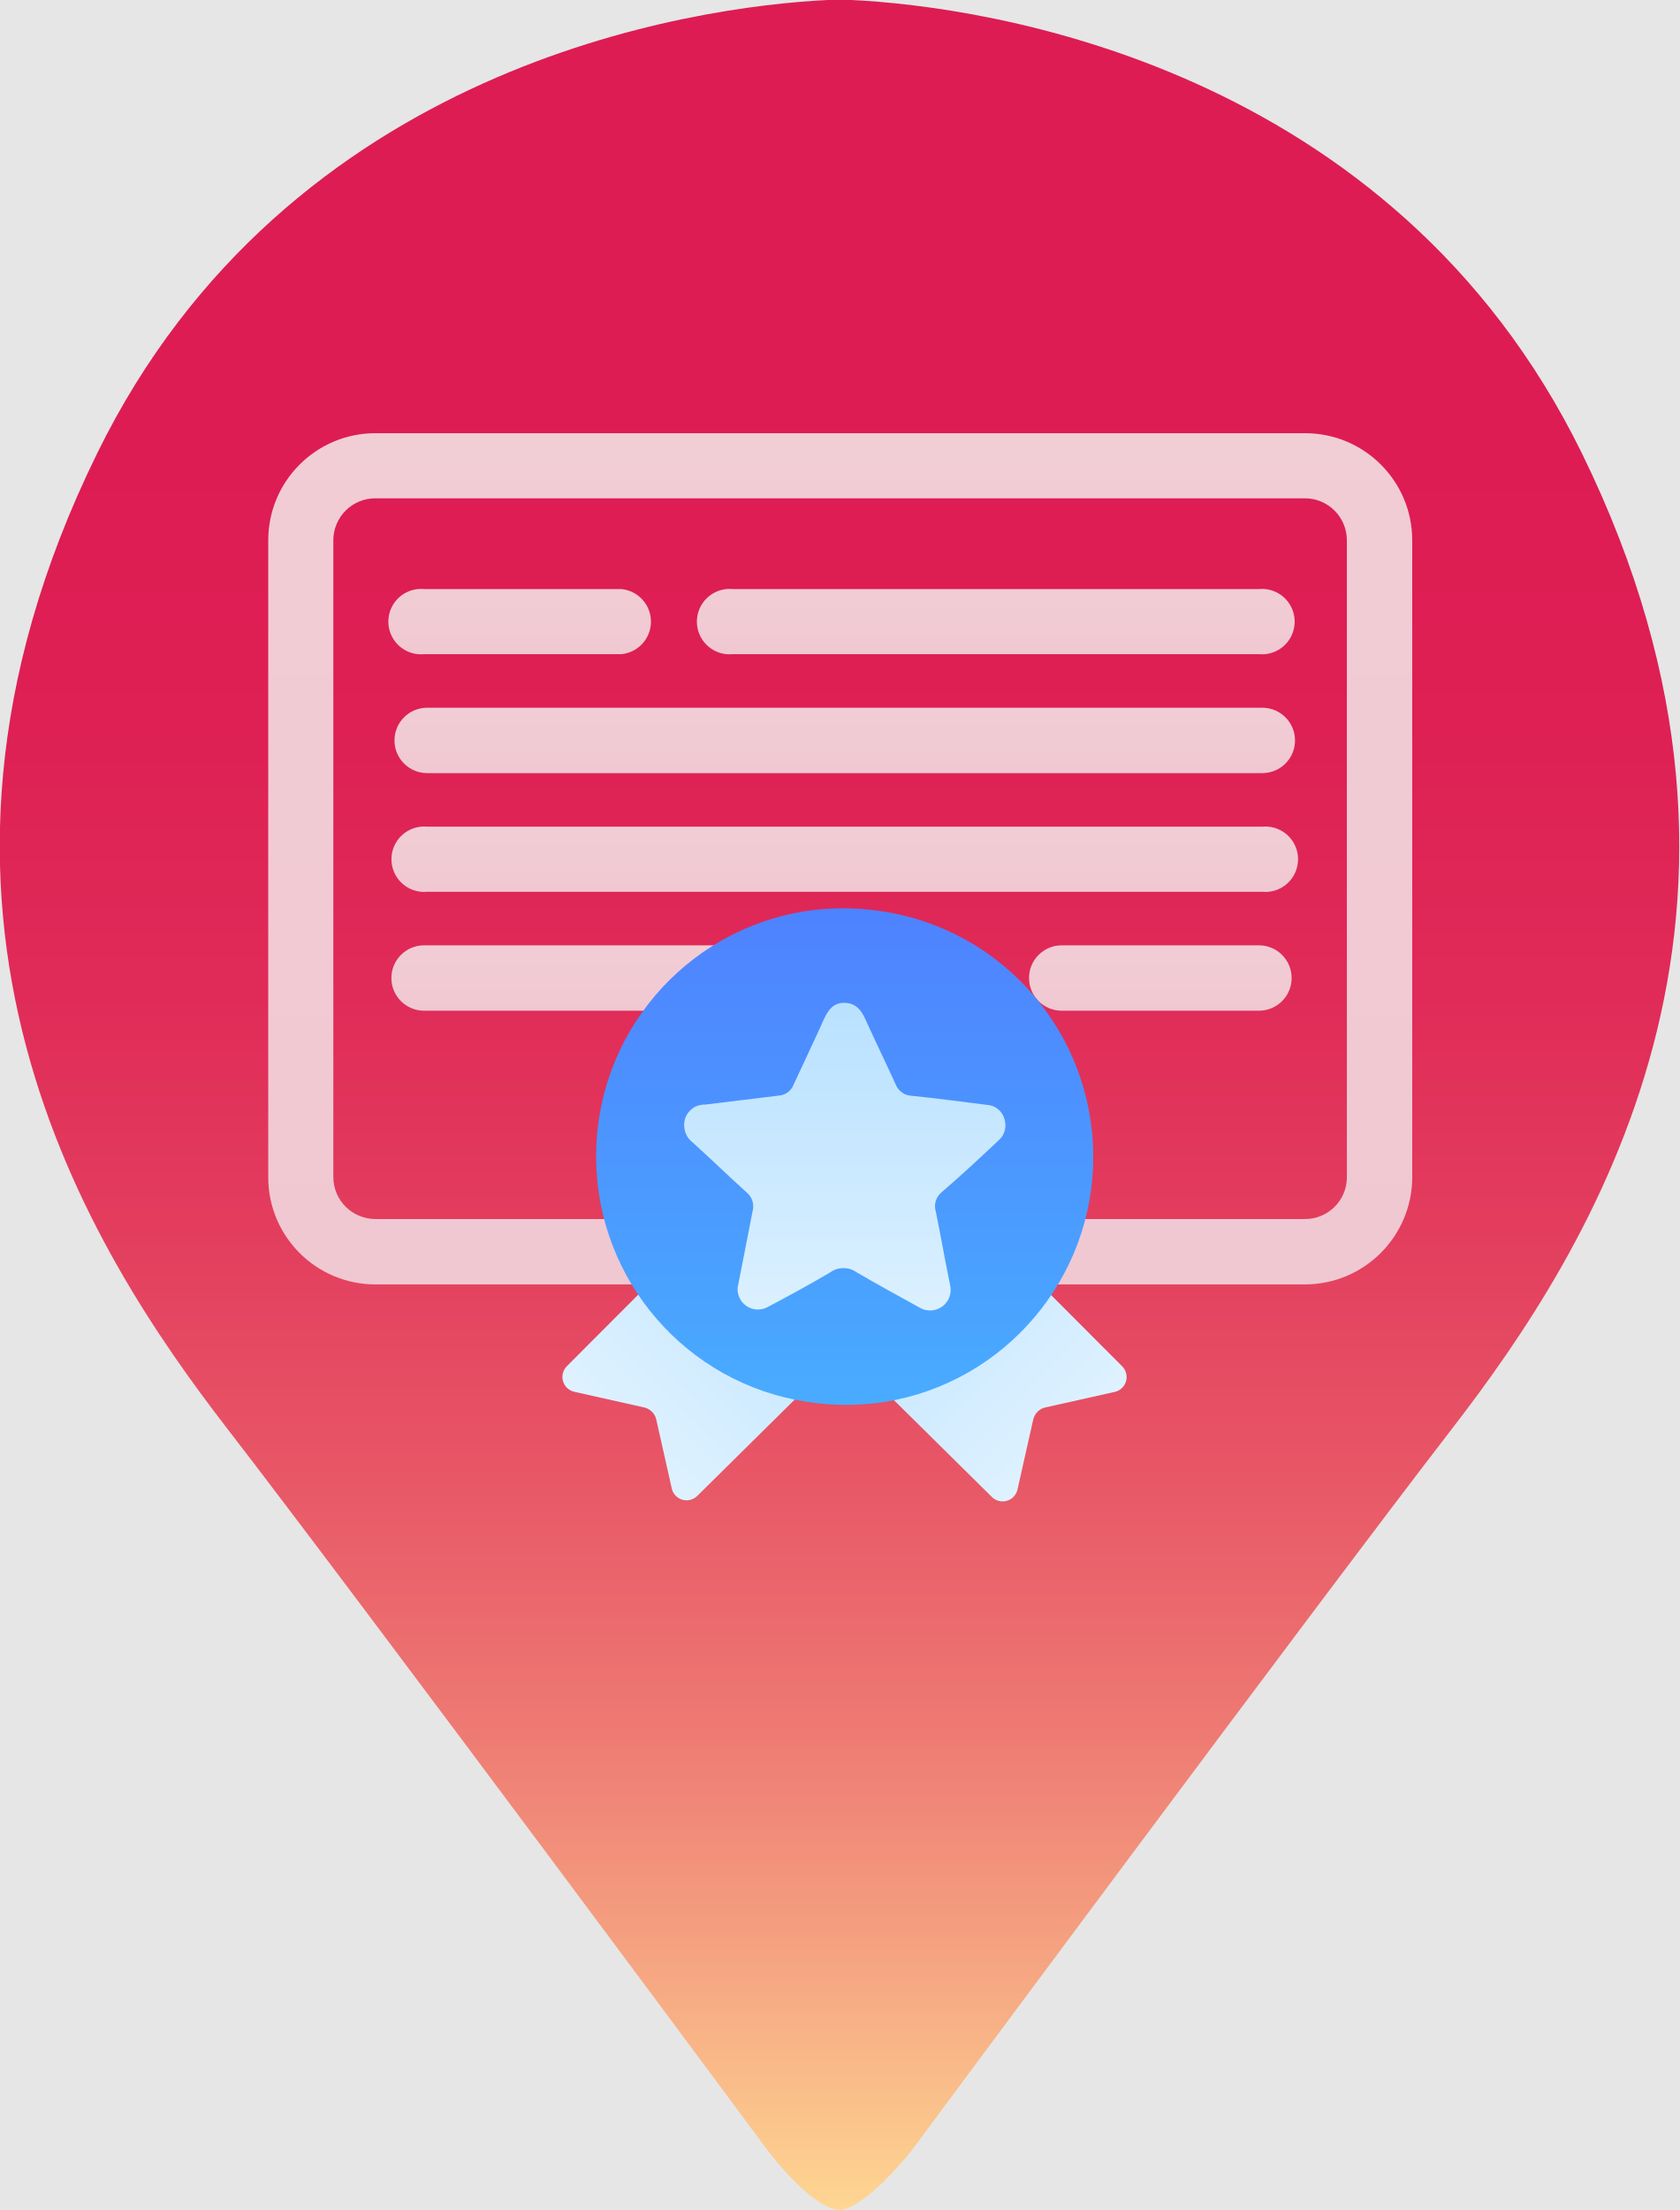
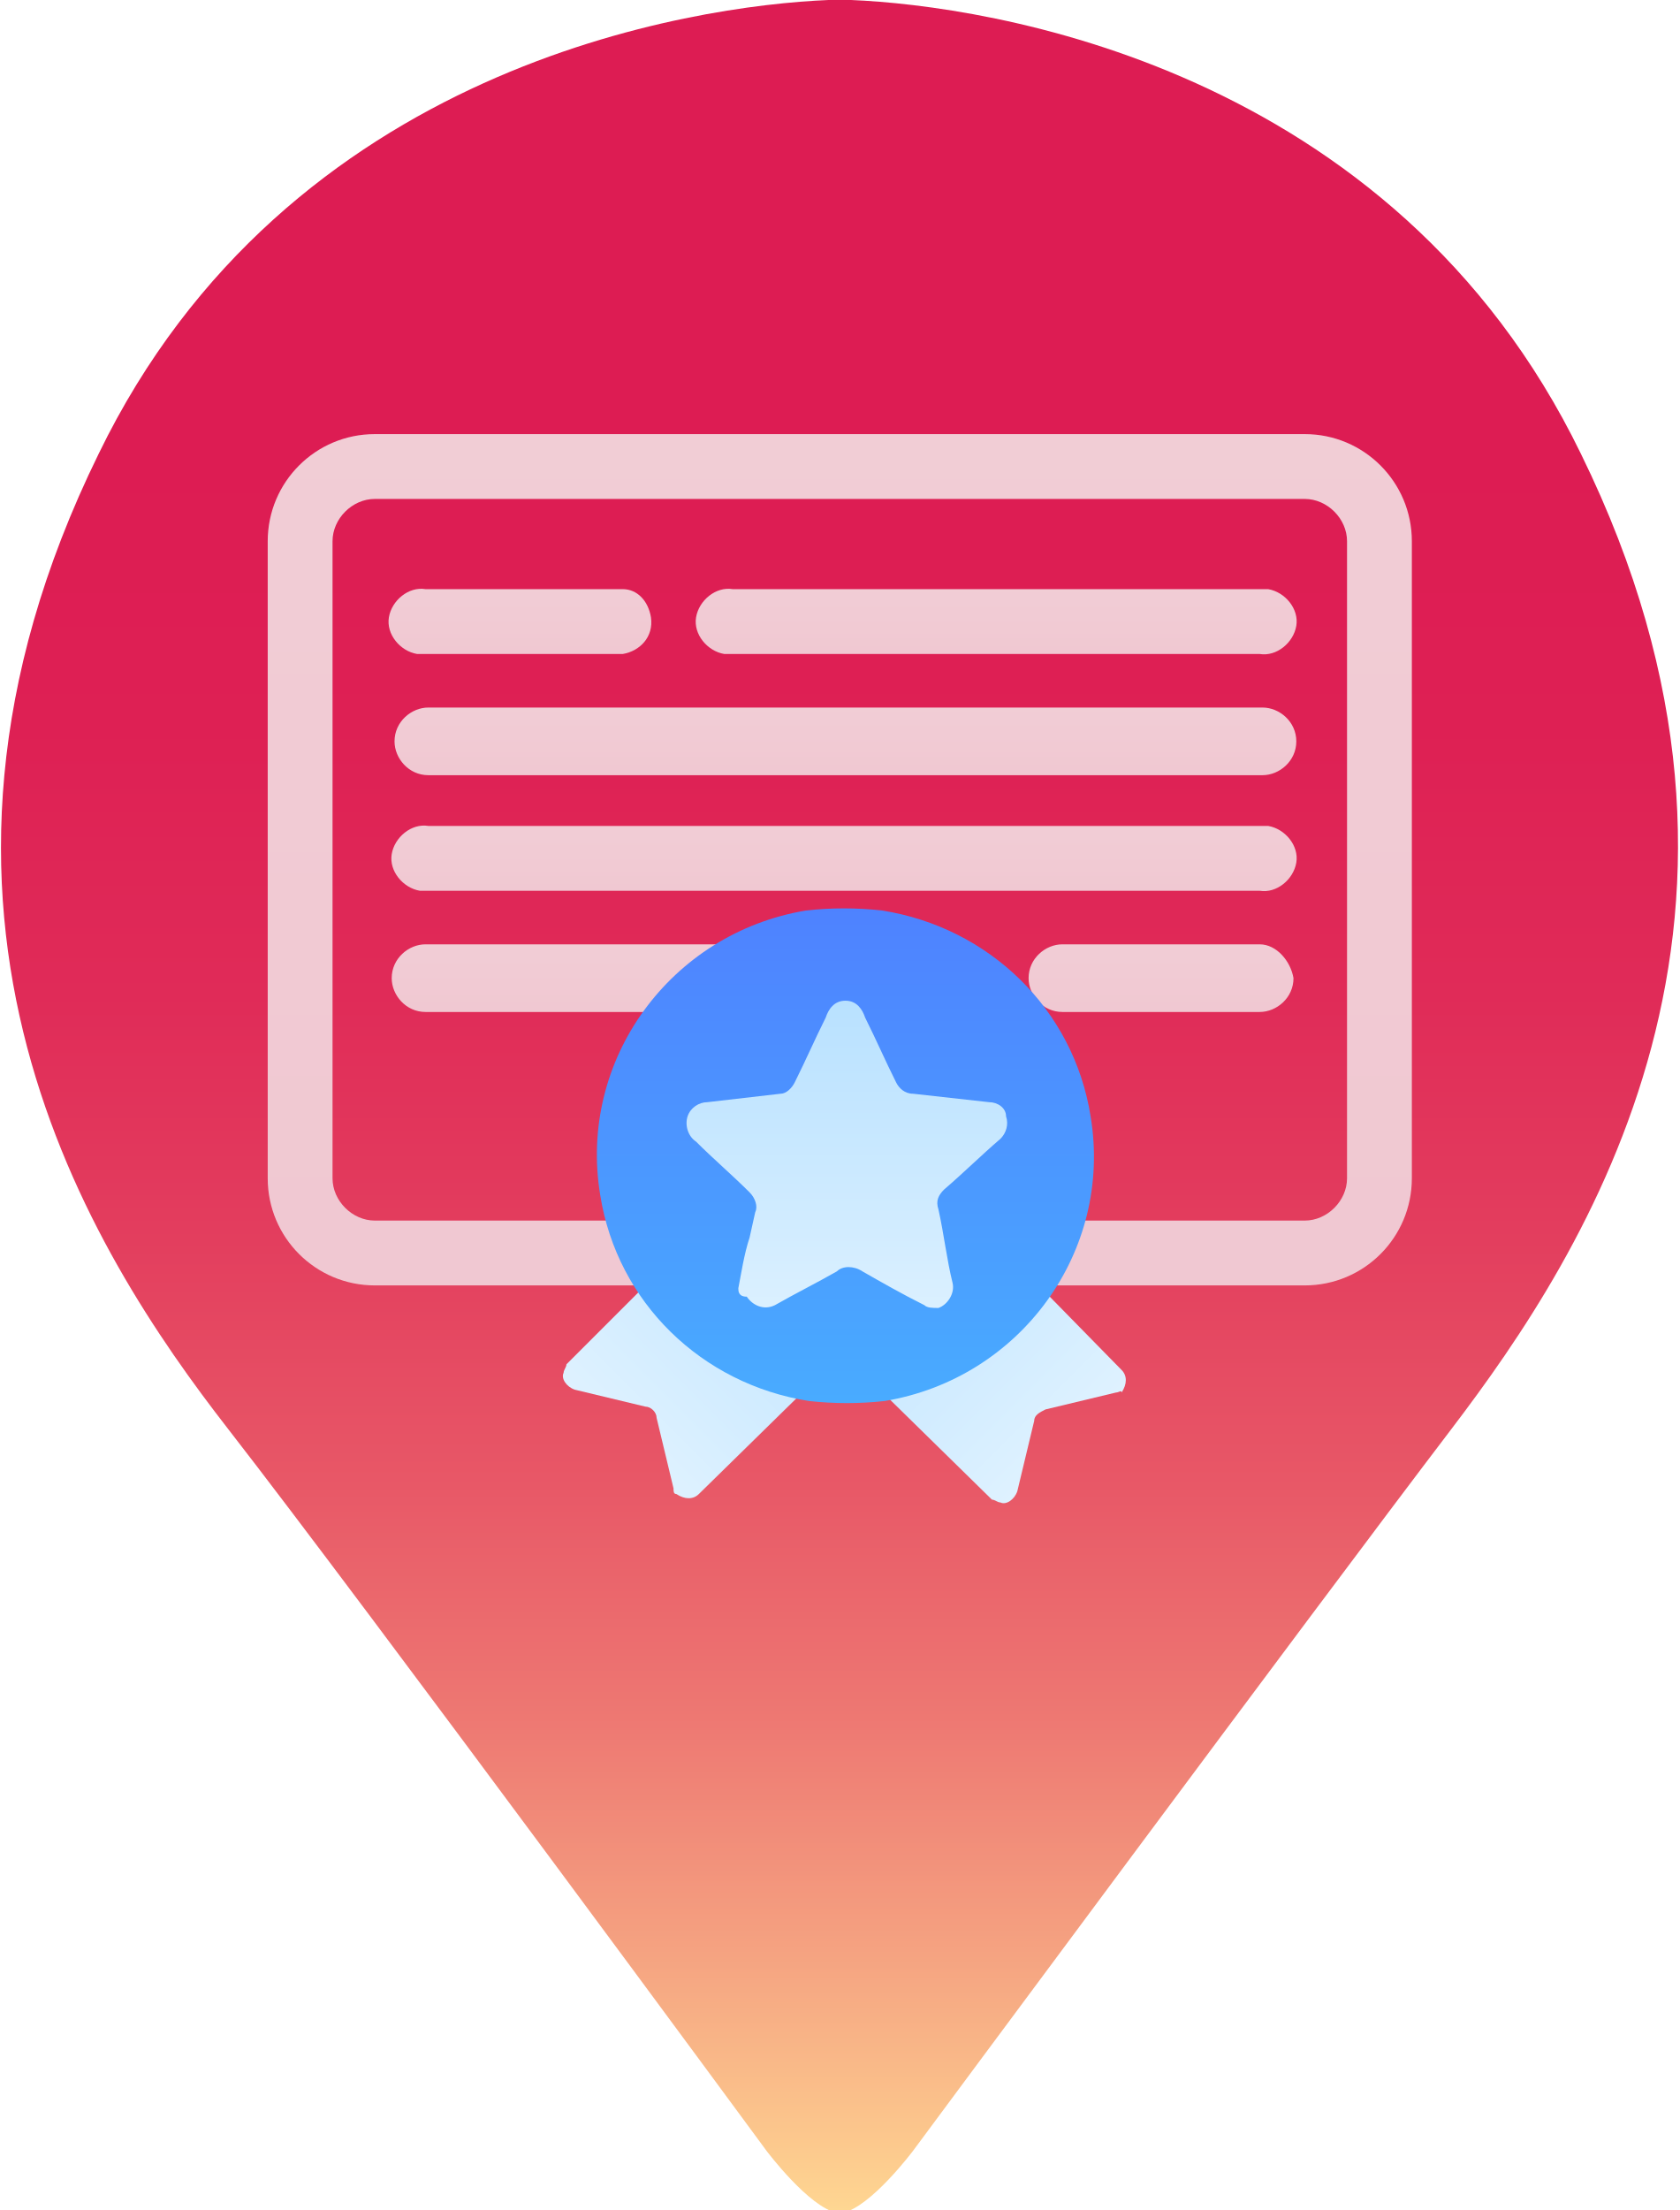
- <svg xmlns="http://www.w3.org/2000/svg" xmlns:xlink="http://www.w3.org/1999/xlink" viewBox="0 0 59.6 78.41">
-   <defs>
-     <style>.cls-1{fill:#e6e6e6;}.cls-2{fill:url(#未命名漸層_39);}.cls-3{fill:url(#未命名漸層_44);}.cls-4{fill:url(#未命名漸層_44-2);}.cls-5{fill:url(#未命名漸層_44-3);}.cls-6{fill:url(#未命名漸層_44-4);}.cls-7{fill:url(#未命名漸層_44-5);}.cls-8{fill:url(#未命名漸層_44-6);}.cls-9{fill:url(#未命名漸層_44-7);}.cls-10{fill:url(#未命名漸層_68);}.cls-11{fill:url(#未命名漸層_68-2);}.cls-12{fill:url(#未命名漸層_53);}.cls-13{fill:url(#未命名漸層_68-3);}</style>
-     <linearGradient id="未命名漸層_39" x1="29.8" y1="-0.33" x2="29.8" y2="78.85" gradientUnits="userSpaceOnUse">
-       <stop offset="0.21" stop-color="#dd1c53" />
-       <stop offset="0.33" stop-color="#de2054" />
-       <stop offset="0.45" stop-color="#e02b58" />
-       <stop offset="0.56" stop-color="#e33e5e" />
-       <stop offset="0.67" stop-color="#e85867" />
-       <stop offset="0.78" stop-color="#ee7a73" />
-       <stop offset="0.88" stop-color="#f5a381" />
-       <stop offset="0.99" stop-color="#fed491" />
-       <stop offset="1" stop-color="#ffdb94" />
+ <svg xmlns="http://www.w3.org/2000/svg" version="1.1" id="圖層_1" x="0px" y="0px" viewBox="0 0 59.6 78.4" style="enable-background:new 0 0 59.6 78.4;" xml:space="preserve">
+   <style type="text/css">
+ 	.st0{fill:url(#SVGID_1_);}
+ 	.st1{fill:url(#SVGID_2_);}
+ 	.st2{fill:url(#SVGID_3_);}
+ 	.st3{fill:url(#SVGID_4_);}
+ 	.st4{fill:url(#SVGID_5_);}
+ 	.st5{fill:url(#SVGID_6_);}
+ 	.st6{fill:url(#SVGID_7_);}
+ 	.st7{fill:url(#SVGID_8_);}
+ 	.st8{fill:url(#SVGID_9_);}
+ 	.st9{fill:url(#SVGID_10_);}
+ 	.st10{fill:url(#SVGID_11_);}
+ 	.st11{fill:url(#SVGID_12_);}
+ </style>
+   <g id="圖層_2_1_">
+     <linearGradient id="SVGID_1_" gradientUnits="userSpaceOnUse" x1="29.794" y1="78.22" x2="29.794" y2="-0.96" gradientTransform="matrix(1 0 0 -1 0 77.8898)">
+       <stop offset="0.21" style="stop-color:#DD1C53" />
+       <stop offset="0.33" style="stop-color:#DE2054" />
+       <stop offset="0.45" style="stop-color:#E02B58" />
+       <stop offset="0.56" style="stop-color:#E33E5E" />
+       <stop offset="0.67" style="stop-color:#E85867" />
+       <stop offset="0.78" style="stop-color:#EE7A73" />
+       <stop offset="0.88" style="stop-color:#F5A381" />
+       <stop offset="0.99" style="stop-color:#FED491" />
+       <stop offset="1" style="stop-color:#FFDB94" />
    </linearGradient>
-     <linearGradient id="未命名漸層_44" x1="29.8" y1="-279.89" x2="29.8" y2="114" gradientUnits="userSpaceOnUse">
-       <stop offset="0" stop-color="#fbf1f3" />
-       <stop offset="0.29" stop-color="#f8e7eb" />
-       <stop offset="0.78" stop-color="#f1cbd4" />
-       <stop offset="1" stop-color="#edbcc8" />
+     <path class="st0" d="M56.1,16.1C49.4,2.3,35,0.2,30.2,0l0,0h-0.8l0,0C24.6,0.2,10.2,2.3,3.5,16.1c-8,16.3-0.3,28.3,4.6,34.6   s19.1,25.6,19.1,25.6s1.5,2,2.5,2.2h0.2c1-0.2,2.5-2.2,2.5-2.2S46.7,57,51.5,50.7S64.1,32.4,56.1,16.1z" />
+     <linearGradient id="SVGID_2_" gradientUnits="userSpaceOnUse" x1="29.82" y1="357.78" x2="29.82" y2="-36.11" gradientTransform="matrix(1 0 0 -1 0 77.8898)">
+       <stop offset="0" style="stop-color:#FBF1F3" />
+       <stop offset="0.29" style="stop-color:#F8E7EB" />
+       <stop offset="0.78" style="stop-color:#F1CBD4" />
+       <stop offset="1" style="stop-color:#EDBCC8" />
    </linearGradient>
-     <linearGradient id="未命名漸層_44-2" x1="35.35" y1="-1.74" x2="35.35" y2="28.46" xlink:href="#未命名漸層_44" />
-     <linearGradient id="未命名漸層_44-3" x1="18.55" y1="-1.74" x2="18.55" y2="28.46" xlink:href="#未命名漸層_44" />
-     <linearGradient id="未命名漸層_44-4" x1="24.38" y1="10.91" x2="24.38" y2="41.11" xlink:href="#未命名漸層_44" />
-     <linearGradient id="未命名漸層_44-5" x1="41.18" y1="10.91" x2="41.18" y2="41.11" xlink:href="#未命名漸層_44" />
-     <linearGradient id="未命名漸層_44-6" x1="29.98" y1="2.47" x2="29.98" y2="32.67" xlink:href="#未命名漸層_44" />
-     <linearGradient id="未命名漸層_44-7" x1="29.98" y1="6.7" x2="29.98" y2="36.89" xlink:href="#未命名漸層_44" />
-     <linearGradient id="未命名漸層_68" x1="351.41" y1="217.76" x2="351.41" y2="237.79" gradientTransform="translate(-58.42 -365.31) rotate(45)" gradientUnits="userSpaceOnUse">
-       <stop offset="0" stop-color="#aedcff" />
-       <stop offset="0.3" stop-color="#b8e1ff" />
-       <stop offset="0.82" stop-color="#d4edff" />
-       <stop offset="1" stop-color="#dff2ff" />
+     <path class="st1" d="M46.3,15.4h-33c-2.1,0-3.8,1.7-3.8,3.8l0,0v22.6c0,2.1,1.7,3.8,3.8,3.8h33c2.1,0,3.8-1.7,3.8-3.8V19.2   C50.1,17.1,48.4,15.4,46.3,15.4z M47.8,41.8c0,0.8-0.7,1.5-1.5,1.5h-33c-0.8,0-1.5-0.7-1.5-1.5V19.2c0-0.8,0.7-1.5,1.5-1.5h33   c0.8,0,1.5,0.7,1.5,1.5V41.8z" />
+     <linearGradient id="SVGID_3_" gradientUnits="userSpaceOnUse" x1="35.34" y1="79.63" x2="35.34" y2="49.43" gradientTransform="matrix(1 0 0 -1 0 77.8898)">
+       <stop offset="0" style="stop-color:#FBF1F3" />
+       <stop offset="0.29" style="stop-color:#F8E7EB" />
+       <stop offset="0.78" style="stop-color:#F1CBD4" />
+       <stop offset="1" style="stop-color:#EDBCC8" />
    </linearGradient>
-     <linearGradient id="未命名漸層_68-2" x1="-72.65" y1="-323.15" x2="-72.65" y2="-303.12" gradientTransform="translate(303.75 214.29) rotate(-45)" xlink:href="#未命名漸層_68" />
-     <linearGradient id="未命名漸層_53" x1="29.98" y1="15.01" x2="29.98" y2="57.85" gradientUnits="userSpaceOnUse">
-       <stop offset="0" stop-color="#545aff" />
-       <stop offset="1" stop-color="#46beff" />
+     <path class="st2" d="M26,23.2h18.7c0.6,0.1,1.2-0.4,1.3-1c0.1-0.6-0.4-1.2-1-1.3c-0.1,0-0.1,0-0.2,0H26c-0.6-0.1-1.2,0.4-1.3,1   c-0.1,0.6,0.4,1.2,1,1.3C25.9,23.2,25.9,23.2,26,23.2z" />
+     <linearGradient id="SVGID_4_" gradientUnits="userSpaceOnUse" x1="18.442" y1="79.63" x2="18.442" y2="49.43" gradientTransform="matrix(1 0 0 -1 0 77.8898)">
+       <stop offset="0" style="stop-color:#FBF1F3" />
+       <stop offset="0.29" style="stop-color:#F8E7EB" />
+       <stop offset="0.78" style="stop-color:#F1CBD4" />
+       <stop offset="1" style="stop-color:#EDBCC8" />
    </linearGradient>
-     <linearGradient id="未命名漸層_68-3" x1="29.98" y1="30.05" x2="29.98" y2="47.57" gradientTransform="matrix(1, 0, 0, 1, 0, 0)" xlink:href="#未命名漸層_68" />
-   </defs>
-   <g id="圖層_3" data-name="圖層 3">
-     <rect class="cls-1" x="-235.13" y="-137.01" width="702.75" height="269.75" />
-   </g>
-   <g id="圖層_2" data-name="圖層 2">
-     <path class="cls-2" d="M56.14,16.08C49.38,2.3,35,.23,30.22,0V0h-.84V0C24.58.23,10.21,2.3,3.45,16.08c-8,16.29-.27,28.28,4.61,34.6S27.21,76.25,27.21,76.25s1.48,2,2.51,2.15h.16c1-.2,2.51-2.15,2.51-2.15S46.66,57,51.54,50.68,64.13,32.37,56.14,16.08Z" />
-     <path class="cls-3" d="M46.32,15.37h-33a3.8,3.8,0,0,0-3.8,3.8v22.6a3.8,3.8,0,0,0,3.8,3.8h33a3.81,3.81,0,0,0,3.8-3.8V19.17A3.8,3.8,0,0,0,46.32,15.37Zm1.48,26.4a1.48,1.48,0,0,1-1.48,1.48h-33a1.49,1.49,0,0,1-1.49-1.48V19.17a1.49,1.49,0,0,1,1.49-1.49h33a1.49,1.49,0,0,1,1.48,1.49Z" />
-     <path class="cls-4" d="M26,23.21H44.68a1.16,1.16,0,1,0,0-2.31H26a1.16,1.16,0,1,0,0,2.31Z" />
-     <path class="cls-5" d="M15.05,23.21h7a1.16,1.16,0,0,0,0-2.31h-7a1.16,1.16,0,1,0,0,2.31Z" />
-     <path class="cls-6" d="M33.71,33.54H15.05a1.16,1.16,0,0,0,0,2.32H33.71a1.16,1.16,0,0,0,0-2.32Z" />
-     <path class="cls-7" d="M44.68,33.54h-7a1.16,1.16,0,1,0,0,2.32h7a1.16,1.16,0,0,0,0-2.32Z" />
-     <path class="cls-8" d="M44.8,25.11H15.16a1.16,1.16,0,0,0,0,2.32H44.8a1.16,1.16,0,1,0,0-2.32Z" />
-     <path class="cls-9" d="M44.8,29.33H15.16a1.16,1.16,0,1,0,0,2.31H44.8a1.16,1.16,0,1,0,0-2.31Z" />
-     <path class="cls-10" d="M23.85,52.85l-.56-2.49a.57.57,0,0,0-.41-.42l-2.5-.56a.54.54,0,0,1-.26-.91l5.05-5.06a.55.55,0,0,1,.77,0l3.88,3.88a.55.55,0,0,1,0,.77l-5.06,5A.54.54,0,0,1,23.85,52.85Z" />
-     <path class="cls-11" d="M39.58,49.38l-2.5.56a.57.57,0,0,0-.41.42l-.56,2.49a.54.54,0,0,1-.91.26l-5.06-5a.55.55,0,0,1,0-.77L34,43.41a.55.55,0,0,1,.77,0l5.05,5.06A.54.54,0,0,1,39.58,49.38Z" />
-     <path class="cls-12" d="M31.29,32.33a8.93,8.93,0,0,0-2.73,0,8.81,8.81,0,0,0,.1,17.41,9,9,0,0,0,2.74,0,8.81,8.81,0,0,0-.11-17.41Z" />
-     <path class="cls-13" d="M26.18,45.68c.11-.55.23-1.17.35-1.79l.18-.92a.64.64,0,0,0-.22-.67c-.64-.58-1.26-1.18-1.9-1.76a.78.78,0,0,1-.27-.87.72.72,0,0,1,.71-.48l2.62-.32a.61.61,0,0,0,.52-.4c.36-.78.73-1.55,1.08-2.33.15-.32.34-.57.73-.56s.59.26.73.58c.35.77.72,1.53,1.07,2.3a.65.65,0,0,0,.59.42c.89.09,1.77.21,2.65.32a.68.68,0,0,1,.63.51.71.71,0,0,1-.22.76c-.65.61-1.3,1.22-2,1.82a.64.64,0,0,0-.22.69c.18.87.33,1.75.51,2.62a.73.73,0,0,1-1.09.79c-.75-.42-1.5-.82-2.23-1.25a.8.8,0,0,0-.93,0c-.73.43-1.48.84-2.24,1.24A.72.72,0,0,1,26.18,45.68Z" />
+     <path class="st3" d="M15.1,23.2h7c0.6-0.1,1.1-0.6,1-1.3c-0.1-0.6-0.5-1-1-1h-7c-0.6-0.1-1.2,0.4-1.3,1c-0.1,0.6,0.4,1.2,1,1.3   C14.9,23.2,15,23.2,15.1,23.2z" />
+     <linearGradient id="SVGID_5_" gradientUnits="userSpaceOnUse" x1="24.38" y1="66.98" x2="24.38" y2="36.78" gradientTransform="matrix(1 0 0 -1 0 77.8898)">
+       <stop offset="0" style="stop-color:#FBF1F3" />
+       <stop offset="0.29" style="stop-color:#F8E7EB" />
+       <stop offset="0.78" style="stop-color:#F1CBD4" />
+       <stop offset="1" style="stop-color:#EDBCC8" />
+     </linearGradient>
+     <path class="st4" d="M33.7,33.5H15.1c-0.6,0-1.2,0.5-1.2,1.2c0,0.6,0.5,1.2,1.2,1.2h18.7c0.6,0,1.2-0.5,1.2-1.2   C34.9,34.1,34.4,33.5,33.7,33.5z" />
+     <linearGradient id="SVGID_6_" gradientUnits="userSpaceOnUse" x1="41.179" y1="66.98" x2="41.179" y2="36.78" gradientTransform="matrix(1 0 0 -1 0 77.8898)">
+       <stop offset="0" style="stop-color:#FBF1F3" />
+       <stop offset="0.29" style="stop-color:#F8E7EB" />
+       <stop offset="0.78" style="stop-color:#F1CBD4" />
+       <stop offset="1" style="stop-color:#EDBCC8" />
+     </linearGradient>
+     <path class="st5" d="M44.7,33.5h-7c-0.6,0-1.2,0.5-1.2,1.2c0,0.6,0.5,1.2,1.2,1.2c0,0,0,0,0,0h7c0.6,0,1.2-0.5,1.2-1.2   C45.8,34.1,45.3,33.5,44.7,33.5z" />
+     <linearGradient id="SVGID_7_" gradientUnits="userSpaceOnUse" x1="29.98" y1="75.42" x2="29.98" y2="45.22" gradientTransform="matrix(1 0 0 -1 0 77.8898)">
+       <stop offset="0" style="stop-color:#FBF1F3" />
+       <stop offset="0.29" style="stop-color:#F8E7EB" />
+       <stop offset="0.78" style="stop-color:#F1CBD4" />
+       <stop offset="1" style="stop-color:#EDBCC8" />
+     </linearGradient>
+     <path class="st6" d="M44.8,25.1H15.2c-0.6,0-1.2,0.5-1.2,1.2c0,0.6,0.5,1.2,1.2,1.2h29.6c0.6,0,1.2-0.5,1.2-1.2   C46,25.6,45.4,25.1,44.8,25.1C44.8,25.1,44.8,25.1,44.8,25.1z" />
+     <linearGradient id="SVGID_8_" gradientUnits="userSpaceOnUse" x1="29.98" y1="71.19" x2="29.98" y2="41" gradientTransform="matrix(1 0 0 -1 0 77.8898)">
+       <stop offset="0" style="stop-color:#FBF1F3" />
+       <stop offset="0.29" style="stop-color:#F8E7EB" />
+       <stop offset="0.78" style="stop-color:#F1CBD4" />
+       <stop offset="1" style="stop-color:#EDBCC8" />
+     </linearGradient>
+     <path class="st7" d="M44.8,29.3H15.2c-0.6-0.1-1.2,0.4-1.3,1c-0.1,0.6,0.4,1.2,1,1.3c0.1,0,0.1,0,0.2,0h29.6c0.6,0.1,1.2-0.4,1.3-1   c0.1-0.6-0.4-1.2-1-1.3C44.9,29.3,44.9,29.3,44.8,29.3z" />
+     <linearGradient id="SVGID_9_" gradientUnits="userSpaceOnUse" x1="543.316" y1="160.812" x2="543.316" y2="140.782" gradientTransform="matrix(0.7071 0.7071 0.7071 -0.7071 -461.8137 -233.3213)">
+       <stop offset="0" style="stop-color:#AEDCFF" />
+       <stop offset="0.3" style="stop-color:#B8E1FF" />
+       <stop offset="0.82" style="stop-color:#D4EDFF" />
+       <stop offset="1" style="stop-color:#DFF2FF" />
+     </linearGradient>
+     <path class="st8" d="M23.9,52.8l-0.6-2.5c0-0.2-0.2-0.4-0.4-0.4l-2.5-0.6c-0.3-0.1-0.5-0.4-0.4-0.6c0-0.1,0.1-0.2,0.1-0.3l5.1-5.1   c0.2-0.2,0.6-0.2,0.8,0l3.9,3.9c0.2,0.2,0.2,0.6,0,0.8l-5.1,5c-0.2,0.2-0.5,0.2-0.8,0C23.9,53,23.9,52.9,23.9,52.8z" />
+     <linearGradient id="SVGID_10_" gradientUnits="userSpaceOnUse" x1="-420.983" y1="324.127" x2="-420.983" y2="304.097" gradientTransform="matrix(0.7071 -0.7071 -0.7071 -0.7071 550.7386 -31.3164)">
+       <stop offset="0" style="stop-color:#AEDCFF" />
+       <stop offset="0.3" style="stop-color:#B8E1FF" />
+       <stop offset="0.82" style="stop-color:#D4EDFF" />
+       <stop offset="1" style="stop-color:#DFF2FF" />
+     </linearGradient>
+     <path class="st9" d="M39.6,49.4l-2.5,0.6c-0.2,0.1-0.4,0.2-0.4,0.4l-0.6,2.5c-0.1,0.3-0.4,0.5-0.6,0.4c-0.1,0-0.2-0.1-0.3-0.1   l-5.1-5c-0.2-0.2-0.2-0.6,0-0.8l3.9-3.9c0.2-0.2,0.6-0.2,0.8,0l5,5.1c0.2,0.2,0.2,0.5,0,0.8C39.8,49.3,39.7,49.4,39.6,49.4z" />
+     <linearGradient id="SVGID_11_" gradientUnits="userSpaceOnUse" x1="29.978" y1="62.88" x2="29.978" y2="20.04" gradientTransform="matrix(1 0 0 -1 0 77.8898)">
+       <stop offset="0" style="stop-color:#545AFF" />
+       <stop offset="1" style="stop-color:#46BEFF" />
+     </linearGradient>
+     <path class="st10" d="M31.3,32.3c-0.9-0.1-1.8-0.1-2.7,0c-4.8,0.8-8.1,5.3-7.3,10.1c0.6,3.8,3.6,6.7,7.4,7.3c0.9,0.1,1.8,0.1,2.7,0   c4.8-0.8,8.1-5.3,7.3-10.1C38.1,35.8,35.1,32.9,31.3,32.3z" />
+     <linearGradient id="SVGID_12_" gradientUnits="userSpaceOnUse" x1="29.982" y1="47.84" x2="29.982" y2="30.32" gradientTransform="matrix(1 0 0 -1 0 77.8898)">
+       <stop offset="0" style="stop-color:#AEDCFF" />
+       <stop offset="0.3" style="stop-color:#B8E1FF" />
+       <stop offset="0.82" style="stop-color:#D4EDFF" />
+       <stop offset="1" style="stop-color:#DFF2FF" />
+     </linearGradient>
+     <path class="st11" d="M26.2,45.7c0.1-0.5,0.2-1.2,0.4-1.8l0.2-0.9c0.1-0.2,0-0.5-0.2-0.7c-0.6-0.6-1.3-1.2-1.9-1.8   c-0.3-0.2-0.4-0.6-0.3-0.9c0.1-0.3,0.4-0.5,0.7-0.5l2.6-0.3c0.2,0,0.4-0.2,0.5-0.4c0.4-0.8,0.7-1.5,1.1-2.3   c0.1-0.3,0.3-0.6,0.7-0.6s0.6,0.3,0.7,0.6c0.4,0.8,0.7,1.5,1.1,2.3c0.1,0.2,0.3,0.4,0.6,0.4c0.9,0.1,1.8,0.2,2.7,0.3   c0.3,0,0.6,0.2,0.6,0.5c0.1,0.3,0,0.6-0.2,0.8c-0.7,0.6-1.3,1.2-2,1.8c-0.2,0.2-0.3,0.4-0.2,0.7c0.2,0.9,0.3,1.8,0.5,2.6   c0.1,0.4-0.2,0.8-0.5,0.9c-0.2,0-0.4,0-0.5-0.1c-0.8-0.4-1.5-0.8-2.2-1.2c-0.3-0.2-0.7-0.2-0.9,0c-0.7,0.4-1.5,0.8-2.2,1.2   c-0.4,0.2-0.8,0-1-0.3C26.2,46,26.2,45.8,26.2,45.7z" />
  </g>
</svg>
